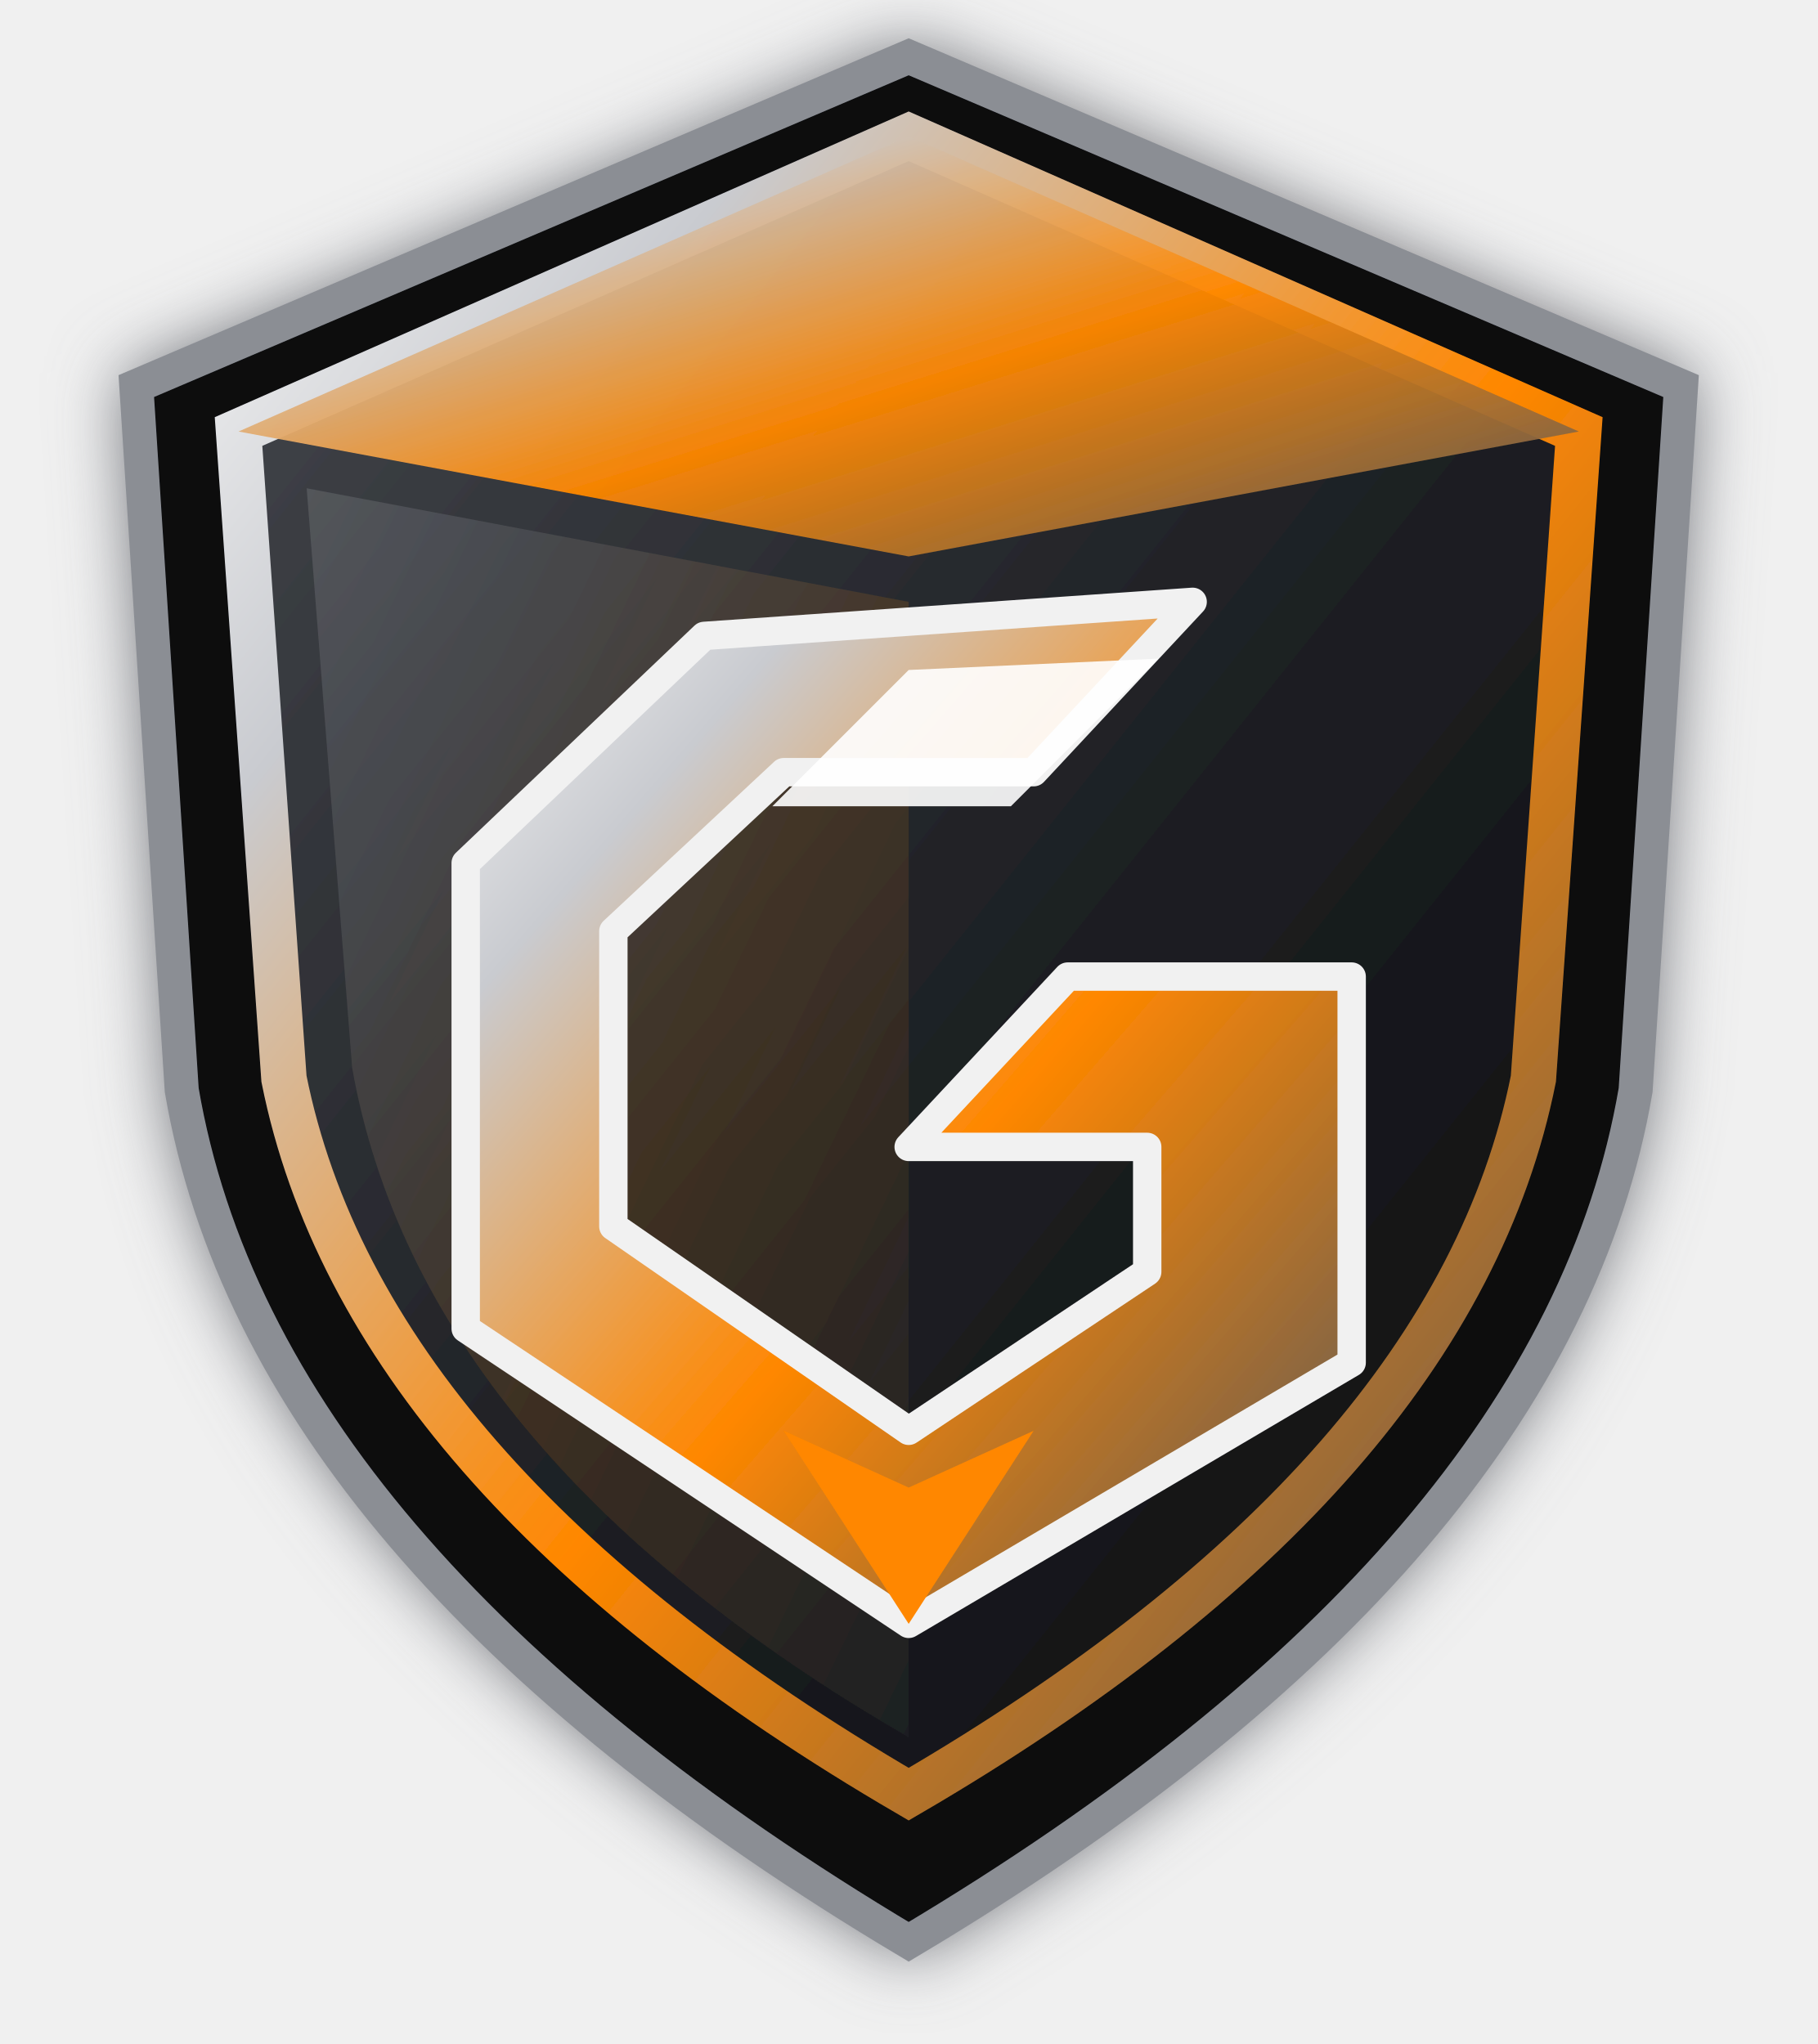
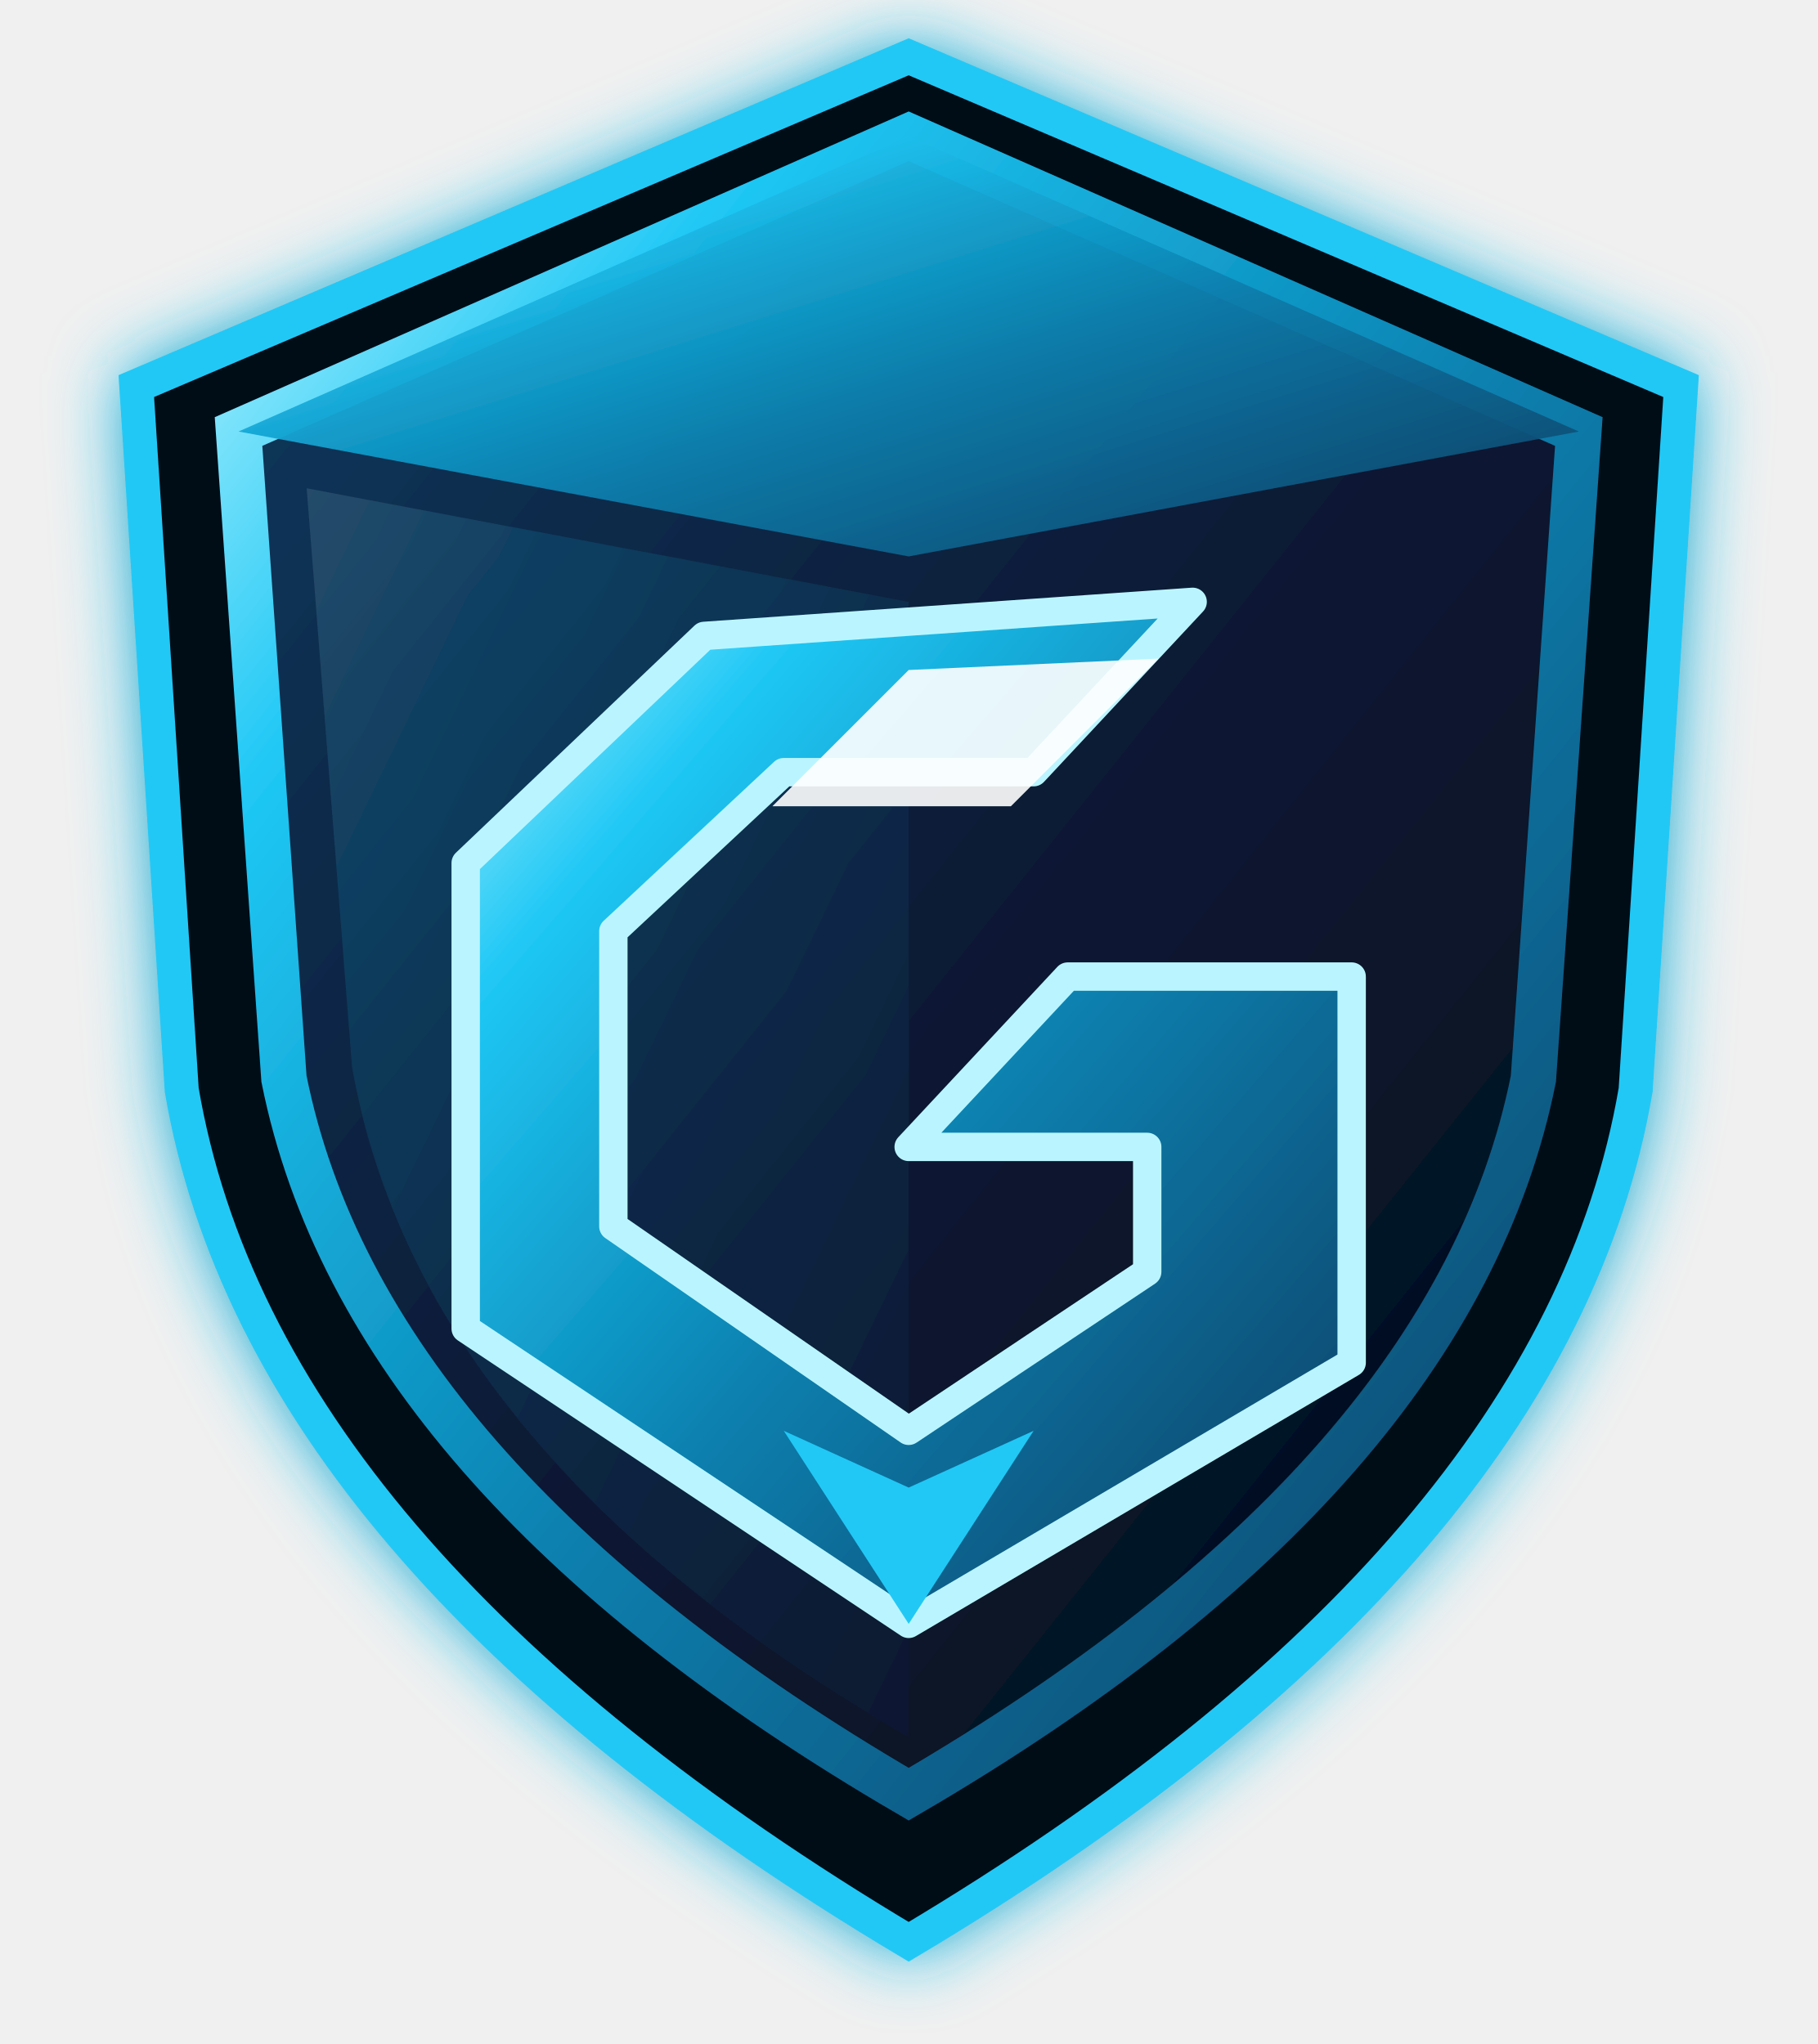
- <svg xmlns="http://www.w3.org/2000/svg" viewBox="0 0 160 180" role="img" aria-label="Escudo GVR adaptado a los colores naranja y gris">
+ <svg xmlns="http://www.w3.org/2000/svg" viewBox="0 0 160 180" role="img" aria-label="Escudo GVR en azul marino y cian eléctrico">
  <defs>
    <linearGradient id="metalGold" x1="0" y1="0" x2="1" y2="1">
-       <stop stop-color="#f5f5f5" />
-       <stop offset=".2" stop-color="#c9cbd0" />
-       <stop offset=".55" stop-color="#ff8700" />
-       <stop offset="1" stop-color="#55585e" />
+       <stop stop-color="#baf5ff" />
+       <stop offset=".2" stop-color="#20c8f5" />
+       <stop offset=".55" stop-color="#087fae" />
+       <stop offset="1" stop-color="#123b60" />
    </linearGradient>
    <linearGradient id="faceGold" x1="0" y1="0" x2="1" y2="1">
-       <stop stop-color="#45484e" />
-       <stop offset=".5" stop-color="#202226" />
-       <stop offset="1" stop-color="#090a0d" />
+       <stop stop-color="#123b60" />
+       <stop offset=".5" stop-color="#081a35" />
+       <stop offset="1" stop-color="#050b18" />
    </linearGradient>
    <filter id="goldGlow" x="-40%" y="-40%" width="180%" height="180%">
      <feGaussianBlur stdDeviation="3" result="b" />
      <feMerge>
        <feMergeNode in="b" />
        <feMergeNode in="SourceGraphic" />
      </feMerge>
    </filter>
  </defs>
  <g filter="url(#goldGlow)">
-     <path d="M80 5 148 34 144 96Q137 137 80 171 23 137 16 96L12 34Z" fill="#090a0d" stroke="#8b8e94" stroke-width="3" />
+     <path d="M80 5 148 34 144 96Q137 137 80 171 23 137 16 96L12 34Z" fill="#050b18" stroke="#20c8f5" stroke-width="3" />
    <path d="M80 12 139 38 135 95Q128 130 80 158 32 130 25 95L21 38Z" fill="url(#faceGold)" stroke="url(#metalGold)" stroke-width="4" />
    <path d="M80 12 139 38 80 49 21 38Z" fill="url(#metalGold)" opacity=".95" />
    <path d="M27 43 80 53 80 153Q37 128 31 94Z" fill="url(#metalGold)" opacity=".13" />
-     <path d="M105 53 91 68H69L54 82V108L80 126 101 112V101H80L94 86H119V120L80 143 41 117V76L62 56Z" fill="url(#metalGold)" stroke="#f1f1f1" stroke-width="2.5" stroke-linejoin="round" />
+     <path d="M105 53 91 68H69L54 82V108L80 126 101 112V101H80L94 86H119V120L80 143 41 117V76L62 56Z" fill="url(#metalGold)" stroke="#baf5ff" stroke-width="2.5" stroke-linejoin="round" />
    <path d="M80 59 68 71H89L102 58Z" fill="#ffffff" opacity=".9" />
-     <path d="M80 143 91 126 80 131 69 126Z" fill="#ff8700" />
+     <path d="M80 143 91 126 80 131 69 126Z" fill="#20c8f5" />
  </g>
</svg>
